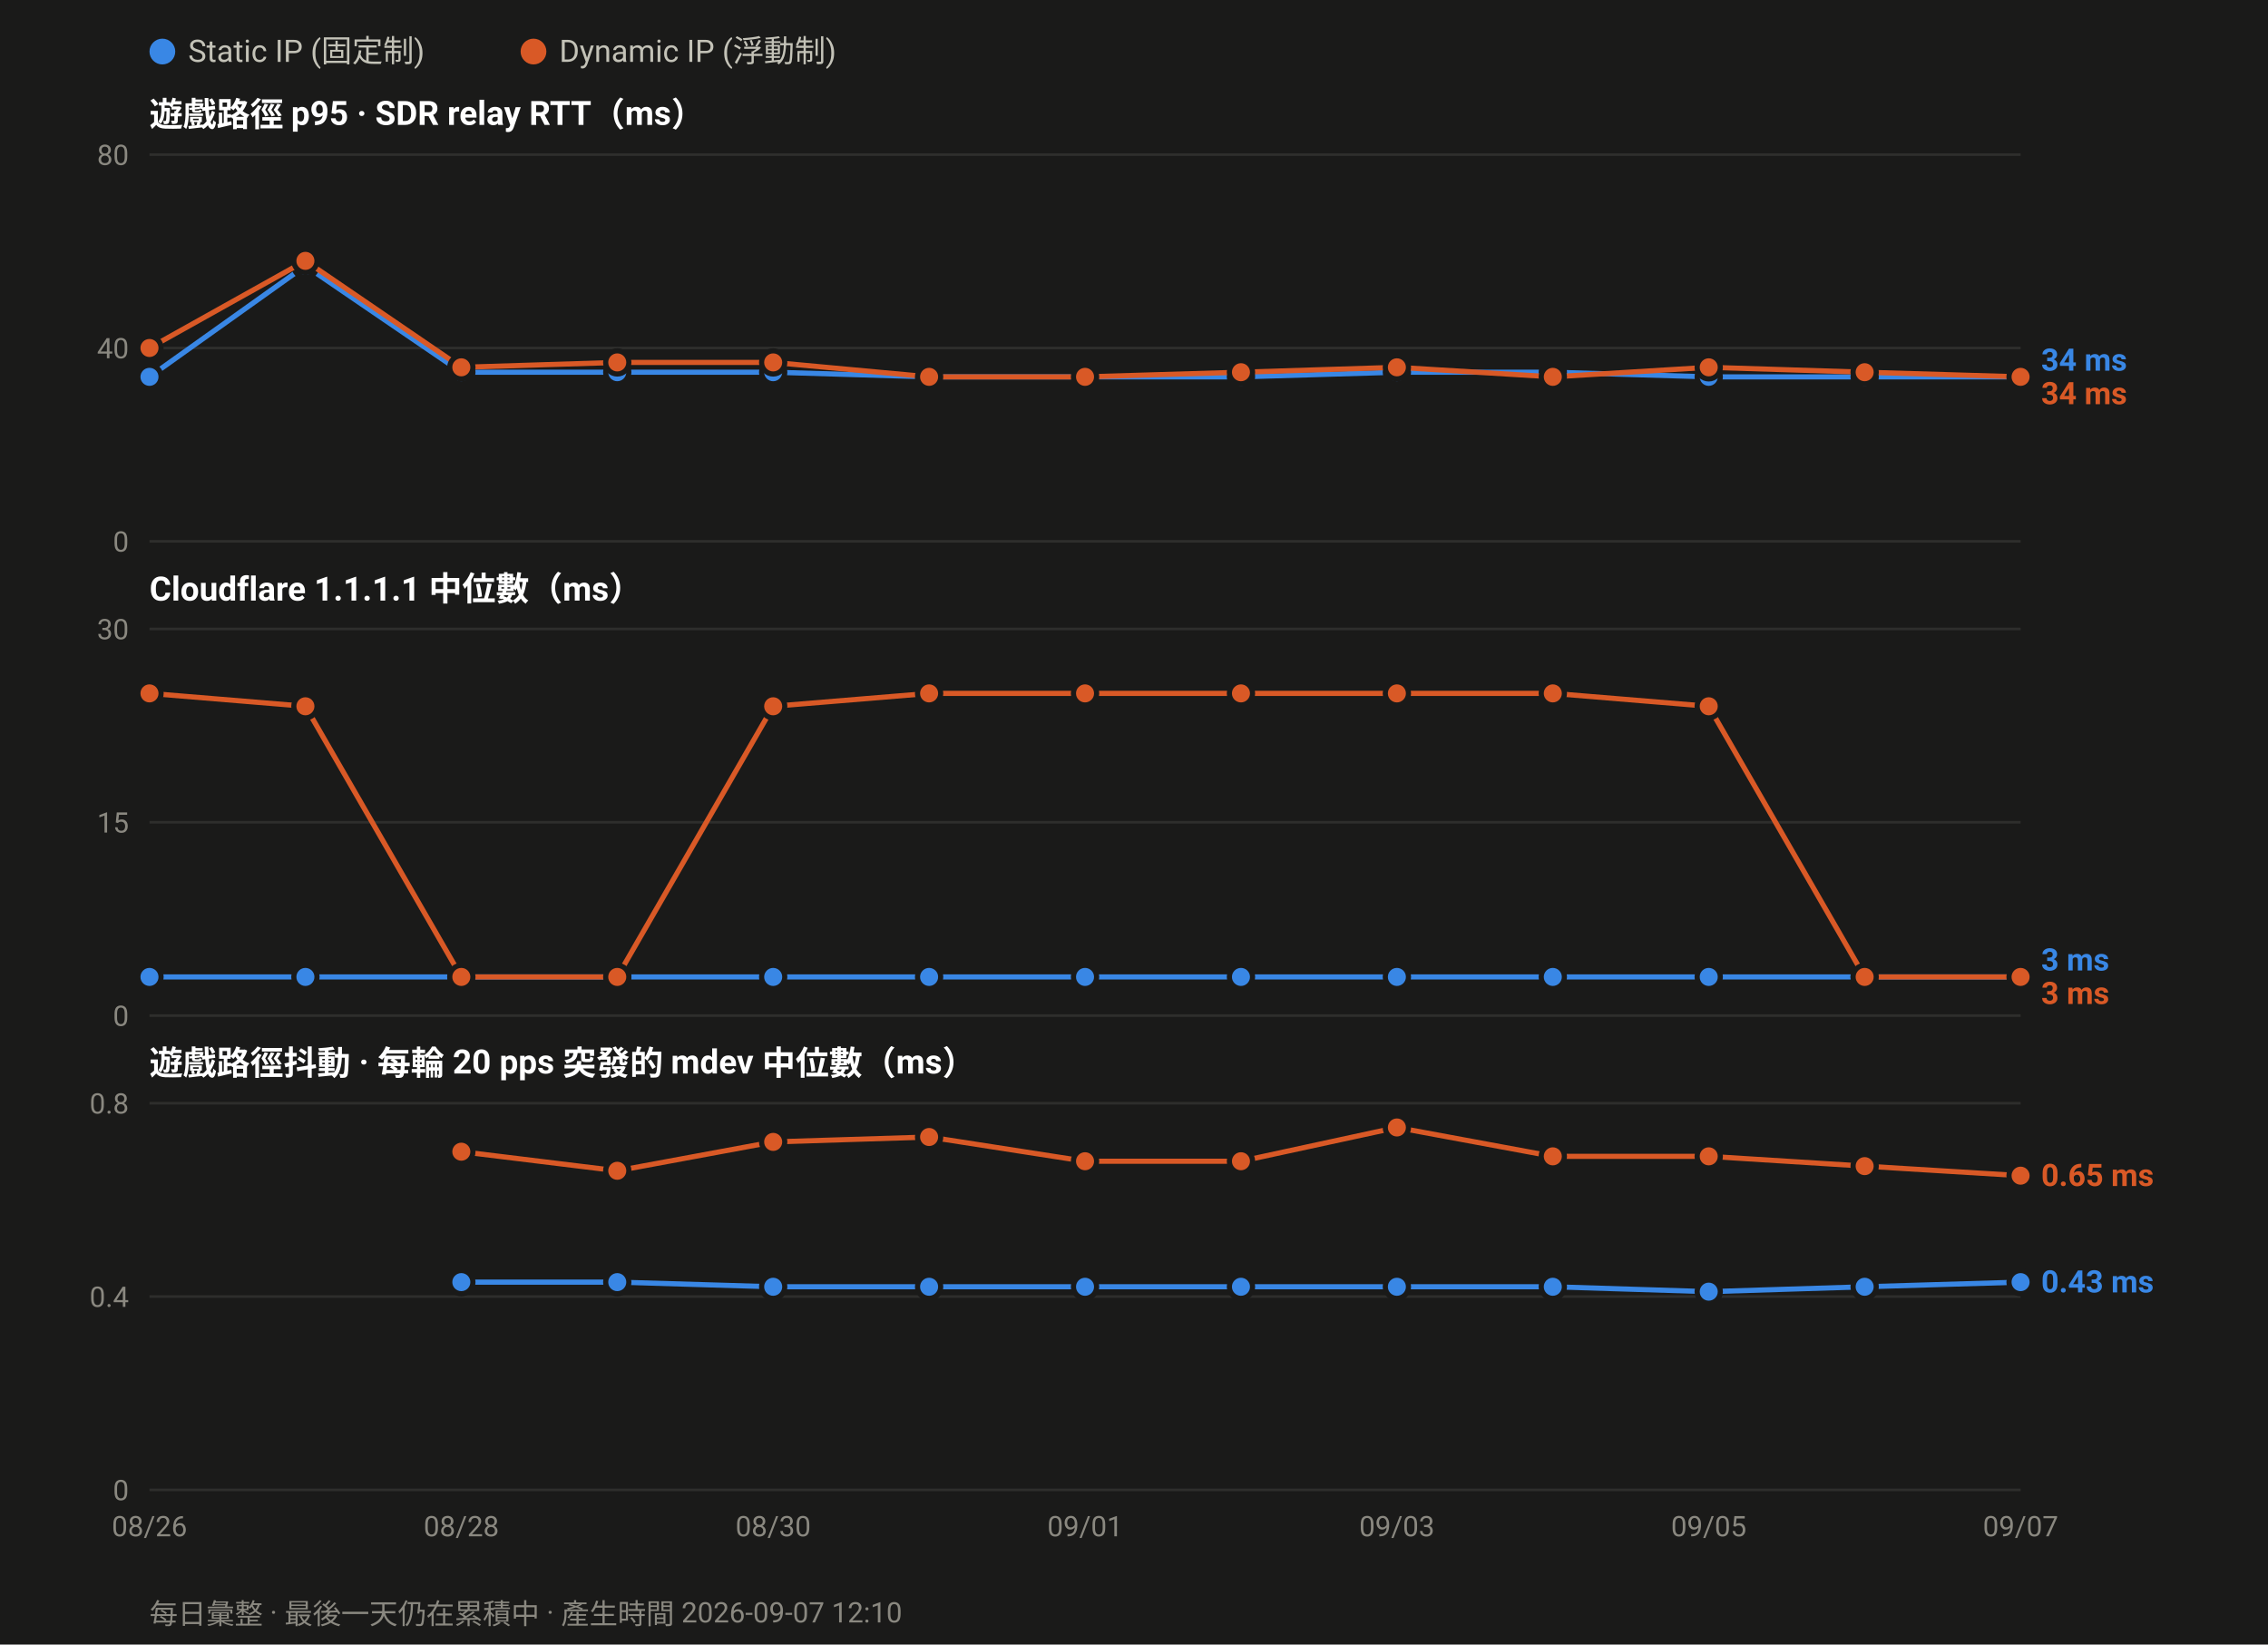
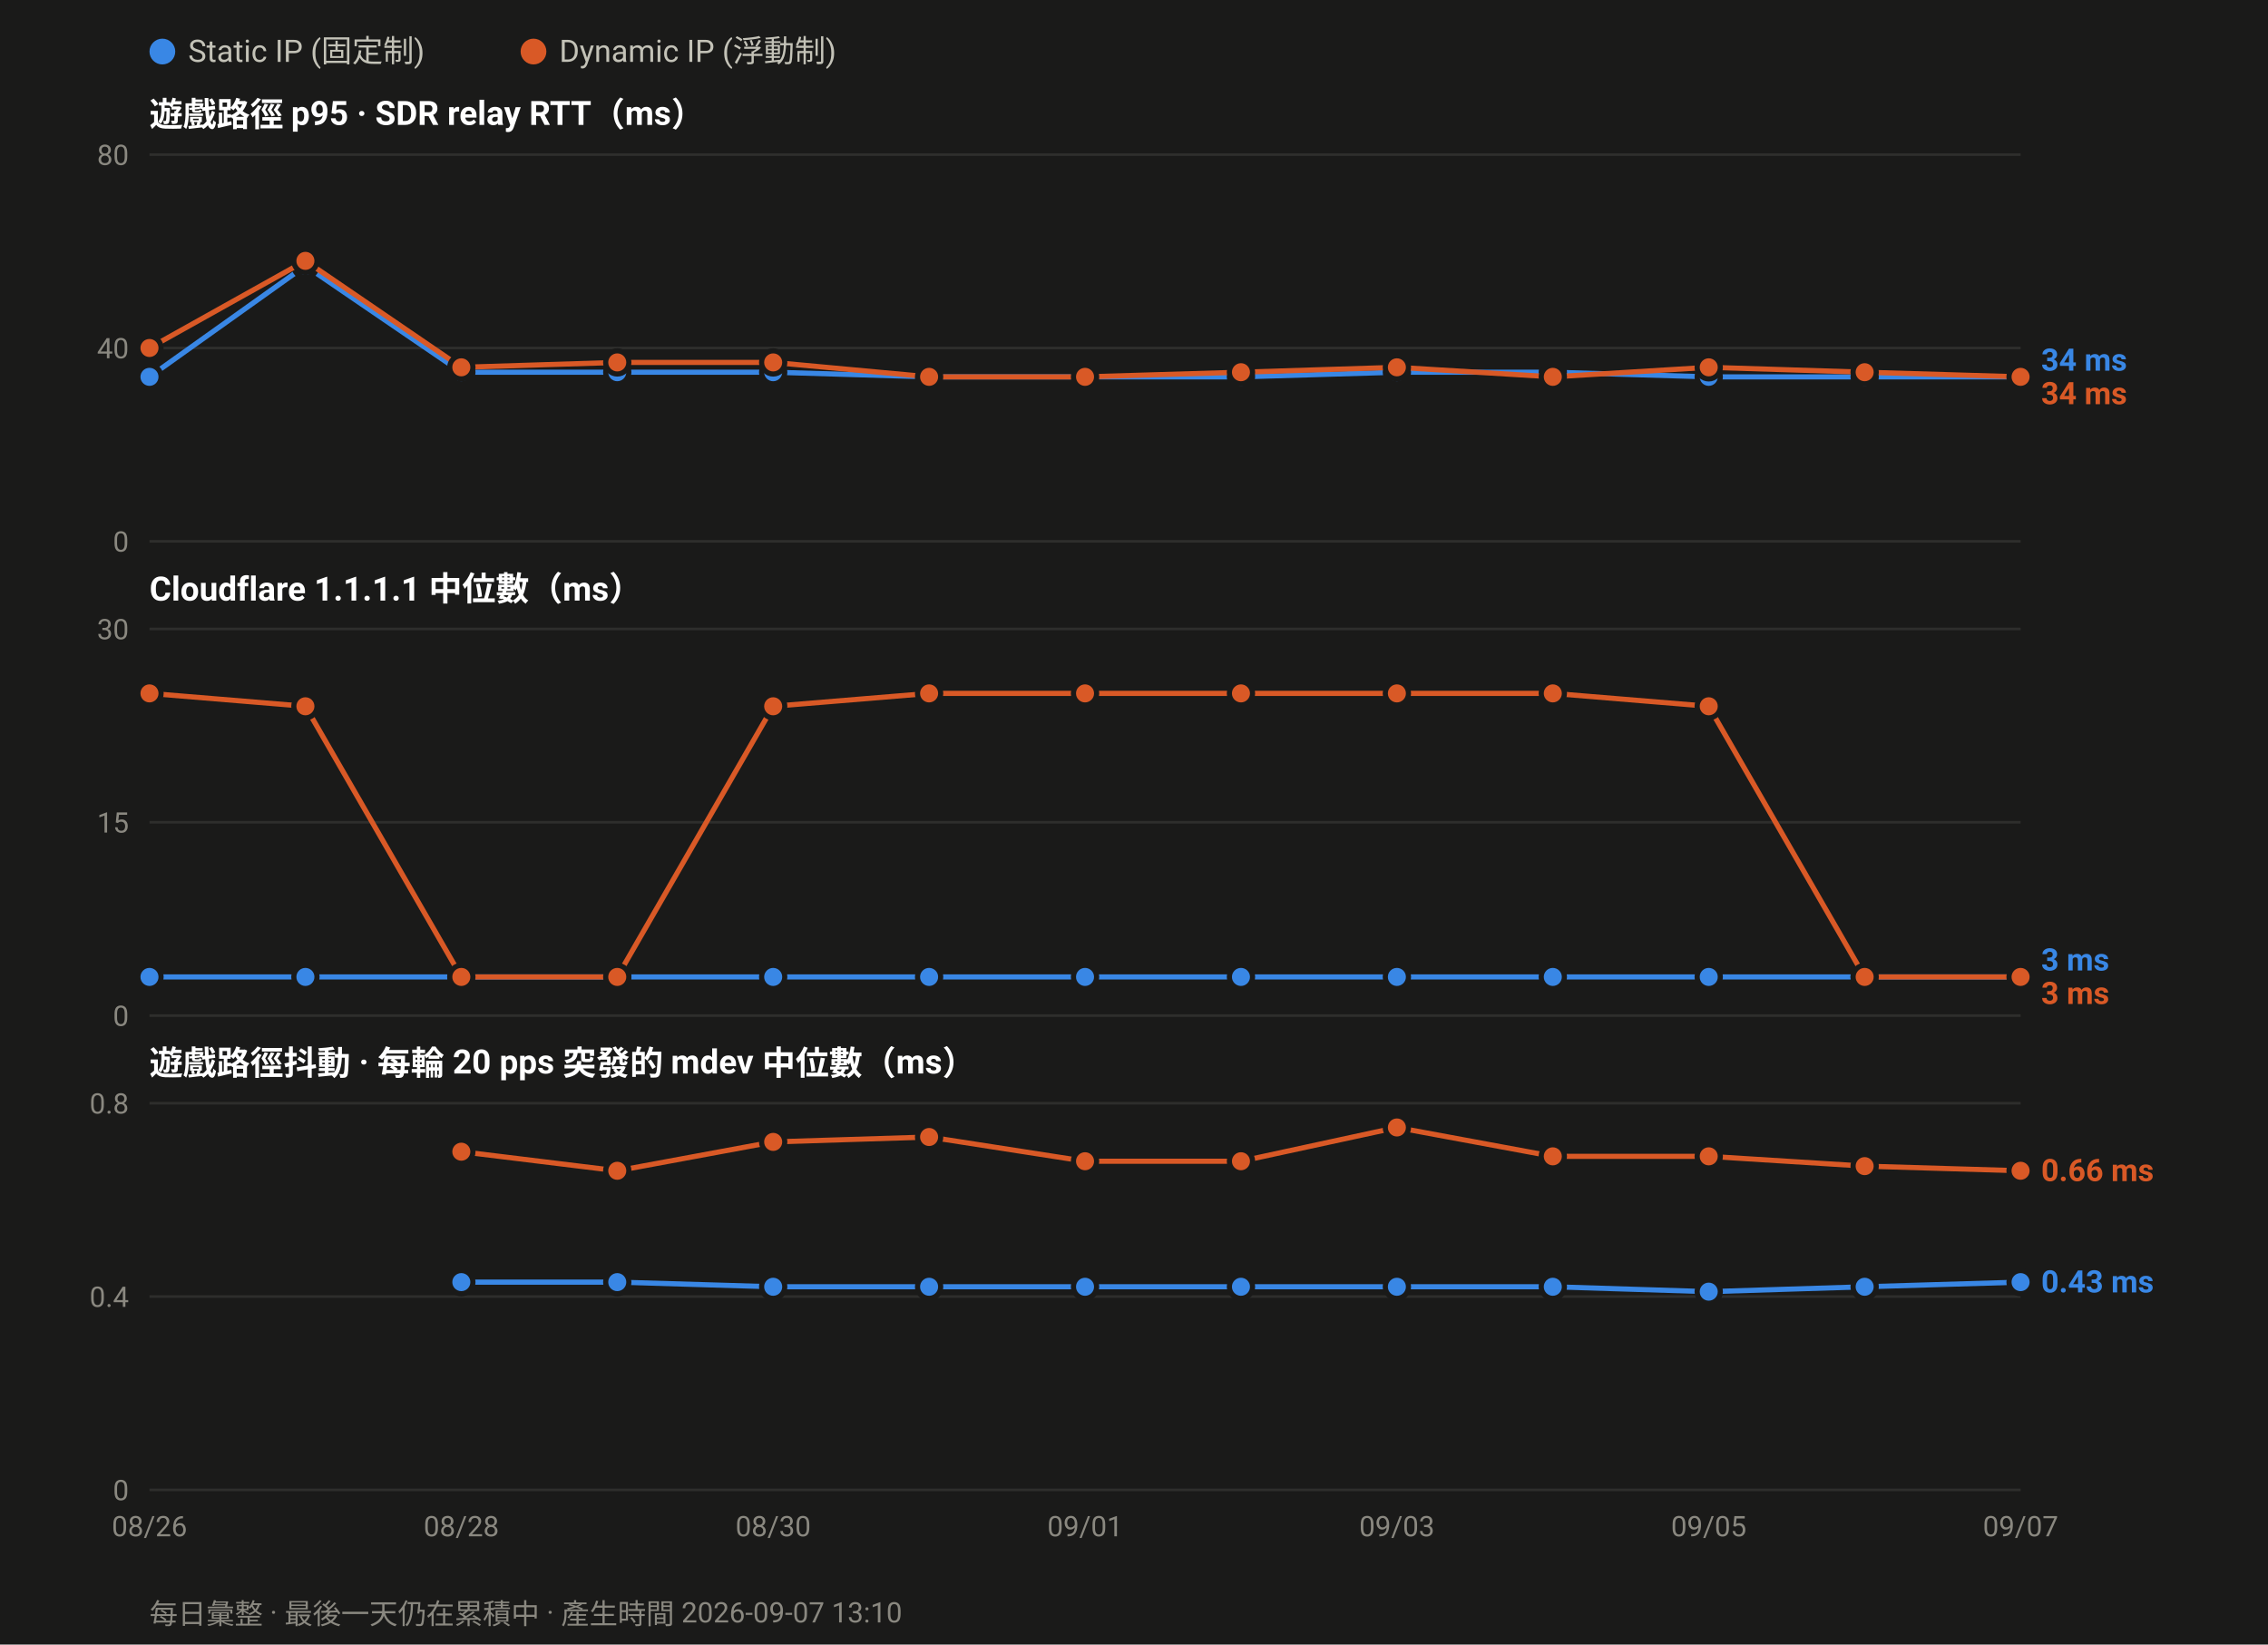
<svg xmlns="http://www.w3.org/2000/svg" width="880" height="638" viewBox="0 0 880 638" font-family="ui-sans-serif,-apple-system,Segoe UI,Roboto,Helvetica,Arial,sans-serif">
  <rect width="880" height="638" fill="#1a1a19" />
  <circle cx="63.0" cy="20" r="5" fill="#3987e5" />
  <text x="73.0" y="24" font-size="12" fill="#c3c2b7">Static IP (固定制)</text>
  <circle cx="207.0" cy="20" r="5" fill="#d95926" />
  <text x="217.0" y="24" font-size="12" fill="#c3c2b7">Dynamic IP (浮動制)</text>
  <text x="58" y="49.0" font-size="13" font-weight="600" fill="#ffffff">遊戲路徑 p95 · SDR relay RTT（ms）</text>
  <line x1="58" y1="210.0" x2="784.0" y2="210.0" stroke="#2e2e2c" stroke-width="1" />
  <text x="50" y="214.0" font-size="11" text-anchor="end" fill="#8a8880">0</text>
  <line x1="58" y1="135.0" x2="784.0" y2="135.0" stroke="#2e2e2c" stroke-width="1" />
  <text x="50" y="139.0" font-size="11" text-anchor="end" fill="#8a8880">40</text>
  <line x1="58" y1="60.0" x2="784.0" y2="60.0" stroke="#2e2e2c" stroke-width="1" />
  <text x="50" y="64.0" font-size="11" text-anchor="end" fill="#8a8880">80</text>
  <polyline fill="none" stroke="#3987e5" stroke-width="2" stroke-linejoin="round" points="58.0,146.2 118.5,103.1 179.0,144.4 239.5,144.4 300.0,144.4 360.5,146.2 421.0,146.2 481.5,146.2 542.0,144.4 602.5,144.4 663.0,146.2 723.5,146.2 784.0,146.2" />
  <circle cx="58.0" cy="146.2" r="4.5" fill="#3987e5" stroke="#1a1a19" stroke-width="2" />
  <circle cx="118.5" cy="103.1" r="4.5" fill="#3987e5" stroke="#1a1a19" stroke-width="2" />
  <circle cx="179.0" cy="144.4" r="4.5" fill="#3987e5" stroke="#1a1a19" stroke-width="2" />
  <circle cx="239.5" cy="144.4" r="4.5" fill="#3987e5" stroke="#1a1a19" stroke-width="2" />
  <circle cx="300.0" cy="144.4" r="4.5" fill="#3987e5" stroke="#1a1a19" stroke-width="2" />
  <circle cx="360.5" cy="146.2" r="4.5" fill="#3987e5" stroke="#1a1a19" stroke-width="2" />
  <circle cx="421.0" cy="146.2" r="4.5" fill="#3987e5" stroke="#1a1a19" stroke-width="2" />
  <circle cx="481.5" cy="146.2" r="4.5" fill="#3987e5" stroke="#1a1a19" stroke-width="2" />
  <circle cx="542.0" cy="144.4" r="4.5" fill="#3987e5" stroke="#1a1a19" stroke-width="2" />
  <circle cx="602.5" cy="144.4" r="4.5" fill="#3987e5" stroke="#1a1a19" stroke-width="2" />
  <circle cx="663.0" cy="146.2" r="4.5" fill="#3987e5" stroke="#1a1a19" stroke-width="2" />
  <circle cx="723.5" cy="146.2" r="4.5" fill="#3987e5" stroke="#1a1a19" stroke-width="2" />
  <circle cx="784.0" cy="146.2" r="4.5" fill="#3987e5" stroke="#1a1a19" stroke-width="2" />
  <polyline fill="none" stroke="#d95926" stroke-width="2" stroke-linejoin="round" points="58.0,135.0 118.5,101.2 179.0,142.5 239.5,140.6 300.0,140.6 360.5,146.2 421.0,146.2 481.5,144.4 542.0,142.5 602.5,146.2 663.0,142.5 723.5,144.4 784.0,146.2" />
  <circle cx="58.0" cy="135.0" r="4.5" fill="#d95926" stroke="#1a1a19" stroke-width="2" />
  <circle cx="118.5" cy="101.2" r="4.5" fill="#d95926" stroke="#1a1a19" stroke-width="2" />
  <circle cx="179.0" cy="142.5" r="4.5" fill="#d95926" stroke="#1a1a19" stroke-width="2" />
  <circle cx="239.5" cy="140.6" r="4.5" fill="#d95926" stroke="#1a1a19" stroke-width="2" />
  <circle cx="300.0" cy="140.6" r="4.5" fill="#d95926" stroke="#1a1a19" stroke-width="2" />
  <circle cx="360.5" cy="146.2" r="4.5" fill="#d95926" stroke="#1a1a19" stroke-width="2" />
  <circle cx="421.0" cy="146.2" r="4.5" fill="#d95926" stroke="#1a1a19" stroke-width="2" />
  <circle cx="481.5" cy="144.4" r="4.5" fill="#d95926" stroke="#1a1a19" stroke-width="2" />
  <circle cx="542.0" cy="142.5" r="4.5" fill="#d95926" stroke="#1a1a19" stroke-width="2" />
  <circle cx="602.5" cy="146.2" r="4.5" fill="#d95926" stroke="#1a1a19" stroke-width="2" />
  <circle cx="663.0" cy="142.5" r="4.5" fill="#d95926" stroke="#1a1a19" stroke-width="2" />
  <circle cx="723.5" cy="144.4" r="4.5" fill="#d95926" stroke="#1a1a19" stroke-width="2" />
  <circle cx="784.0" cy="146.2" r="4.5" fill="#d95926" stroke="#1a1a19" stroke-width="2" />
  <text x="792.0" y="143.8" font-size="12" font-weight="600" fill="#3987e5">34 ms</text>
  <text x="792.0" y="156.8" font-size="12" font-weight="600" fill="#d95926">34 ms</text>
  <text x="58" y="233.0" font-size="13" font-weight="600" fill="#ffffff">Cloudflare 1.1.1.1 中位數（ms）</text>
  <line x1="58" y1="394.0" x2="784.0" y2="394.0" stroke="#2e2e2c" stroke-width="1" />
  <text x="50" y="398.0" font-size="11" text-anchor="end" fill="#8a8880">0</text>
  <line x1="58" y1="319.0" x2="784.0" y2="319.0" stroke="#2e2e2c" stroke-width="1" />
  <text x="50" y="323.0" font-size="11" text-anchor="end" fill="#8a8880">15</text>
  <line x1="58" y1="244.0" x2="784.0" y2="244.0" stroke="#2e2e2c" stroke-width="1" />
  <text x="50" y="248.0" font-size="11" text-anchor="end" fill="#8a8880">30</text>
  <polyline fill="none" stroke="#3987e5" stroke-width="2" stroke-linejoin="round" points="58.0,379.0 118.5,379.0 179.0,379.0 239.5,379.0 300.0,379.0 360.5,379.0 421.0,379.0 481.5,379.0 542.0,379.0 602.5,379.0 663.0,379.0 723.5,379.0 784.0,379.0" />
  <circle cx="58.0" cy="379.0" r="4.5" fill="#3987e5" stroke="#1a1a19" stroke-width="2" />
  <circle cx="118.5" cy="379.0" r="4.5" fill="#3987e5" stroke="#1a1a19" stroke-width="2" />
  <circle cx="179.0" cy="379.0" r="4.5" fill="#3987e5" stroke="#1a1a19" stroke-width="2" />
  <circle cx="239.5" cy="379.0" r="4.5" fill="#3987e5" stroke="#1a1a19" stroke-width="2" />
  <circle cx="300.0" cy="379.0" r="4.5" fill="#3987e5" stroke="#1a1a19" stroke-width="2" />
  <circle cx="360.5" cy="379.0" r="4.5" fill="#3987e5" stroke="#1a1a19" stroke-width="2" />
  <circle cx="421.0" cy="379.0" r="4.5" fill="#3987e5" stroke="#1a1a19" stroke-width="2" />
  <circle cx="481.5" cy="379.0" r="4.5" fill="#3987e5" stroke="#1a1a19" stroke-width="2" />
  <circle cx="542.0" cy="379.0" r="4.5" fill="#3987e5" stroke="#1a1a19" stroke-width="2" />
  <circle cx="602.5" cy="379.0" r="4.5" fill="#3987e5" stroke="#1a1a19" stroke-width="2" />
  <circle cx="663.0" cy="379.0" r="4.5" fill="#3987e5" stroke="#1a1a19" stroke-width="2" />
  <circle cx="723.5" cy="379.0" r="4.5" fill="#3987e5" stroke="#1a1a19" stroke-width="2" />
  <circle cx="784.0" cy="379.0" r="4.5" fill="#3987e5" stroke="#1a1a19" stroke-width="2" />
  <polyline fill="none" stroke="#d95926" stroke-width="2" stroke-linejoin="round" points="58.0,269.0 118.5,274.0 179.0,379.0 239.5,379.0 300.0,274.0 360.5,269.0 421.0,269.0 481.5,269.0 542.0,269.0 602.5,269.0 663.0,274.0 723.5,379.0 784.0,379.0" />
  <circle cx="58.0" cy="269.0" r="4.5" fill="#d95926" stroke="#1a1a19" stroke-width="2" />
  <circle cx="118.5" cy="274.0" r="4.5" fill="#d95926" stroke="#1a1a19" stroke-width="2" />
  <circle cx="179.0" cy="379.0" r="4.5" fill="#d95926" stroke="#1a1a19" stroke-width="2" />
  <circle cx="239.5" cy="379.0" r="4.5" fill="#d95926" stroke="#1a1a19" stroke-width="2" />
  <circle cx="300.0" cy="274.0" r="4.5" fill="#d95926" stroke="#1a1a19" stroke-width="2" />
  <circle cx="360.5" cy="269.0" r="4.5" fill="#d95926" stroke="#1a1a19" stroke-width="2" />
  <circle cx="421.0" cy="269.0" r="4.5" fill="#d95926" stroke="#1a1a19" stroke-width="2" />
  <circle cx="481.5" cy="269.0" r="4.5" fill="#d95926" stroke="#1a1a19" stroke-width="2" />
  <circle cx="542.0" cy="269.0" r="4.5" fill="#d95926" stroke="#1a1a19" stroke-width="2" />
  <circle cx="602.5" cy="269.0" r="4.5" fill="#d95926" stroke="#1a1a19" stroke-width="2" />
  <circle cx="663.0" cy="274.0" r="4.5" fill="#d95926" stroke="#1a1a19" stroke-width="2" />
  <circle cx="723.5" cy="379.0" r="4.5" fill="#d95926" stroke="#1a1a19" stroke-width="2" />
  <circle cx="784.0" cy="379.0" r="4.5" fill="#d95926" stroke="#1a1a19" stroke-width="2" />
  <text x="792.0" y="376.5" font-size="12" font-weight="600" fill="#3987e5">3 ms</text>
  <text x="792.0" y="389.5" font-size="12" font-weight="600" fill="#d95926">3 ms</text>
  <text x="58" y="417.0" font-size="13" font-weight="600" fill="#ffffff">遊戲路徑抖動 · 每輪 20 pps 突發的 mdev 中位數（ms）</text>
  <line x1="58" y1="578.0" x2="784.0" y2="578.0" stroke="#2e2e2c" stroke-width="1" />
  <text x="50" y="582.0" font-size="11" text-anchor="end" fill="#8a8880">0</text>
  <line x1="58" y1="503.0" x2="784.0" y2="503.0" stroke="#2e2e2c" stroke-width="1" />
  <text x="50" y="507.0" font-size="11" text-anchor="end" fill="#8a8880">0.4</text>
  <line x1="58" y1="428.0" x2="784.0" y2="428.0" stroke="#2e2e2c" stroke-width="1" />
  <text x="50" y="432.0" font-size="11" text-anchor="end" fill="#8a8880">0.8</text>
  <polyline fill="none" stroke="#3987e5" stroke-width="2" stroke-linejoin="round" points="179.0,497.4 239.5,497.4 300.0,499.2 360.5,499.2 421.0,499.2 481.5,499.2 542.0,499.2 602.5,499.2 663.0,501.1 723.5,499.2 784.0,497.4" />
  <circle cx="179.0" cy="497.4" r="4.5" fill="#3987e5" stroke="#1a1a19" stroke-width="2" />
  <circle cx="239.5" cy="497.4" r="4.5" fill="#3987e5" stroke="#1a1a19" stroke-width="2" />
  <circle cx="300.0" cy="499.2" r="4.5" fill="#3987e5" stroke="#1a1a19" stroke-width="2" />
  <circle cx="360.5" cy="499.2" r="4.5" fill="#3987e5" stroke="#1a1a19" stroke-width="2" />
  <circle cx="421.0" cy="499.2" r="4.5" fill="#3987e5" stroke="#1a1a19" stroke-width="2" />
  <circle cx="481.5" cy="499.2" r="4.5" fill="#3987e5" stroke="#1a1a19" stroke-width="2" />
  <circle cx="542.0" cy="499.2" r="4.5" fill="#3987e5" stroke="#1a1a19" stroke-width="2" />
  <circle cx="602.5" cy="499.2" r="4.5" fill="#3987e5" stroke="#1a1a19" stroke-width="2" />
  <circle cx="663.0" cy="501.1" r="4.5" fill="#3987e5" stroke="#1a1a19" stroke-width="2" />
  <circle cx="723.5" cy="499.2" r="4.5" fill="#3987e5" stroke="#1a1a19" stroke-width="2" />
  <circle cx="784.0" cy="497.4" r="4.5" fill="#3987e5" stroke="#1a1a19" stroke-width="2" />
-   <polyline fill="none" stroke="#d95926" stroke-width="2" stroke-linejoin="round" points="179.0,446.8 239.5,454.2 300.0,443.0 360.5,441.1 421.0,450.5 481.5,450.5 542.0,437.4 602.5,448.6 663.0,448.6 723.5,452.4 784.0,456.1" />
+   <polyline fill="none" stroke="#d95926" stroke-width="2" stroke-linejoin="round" points="179.0,446.8 239.5,454.2 300.0,443.0 360.5,441.1 421.0,450.5 481.5,450.5 542.0,437.4 602.5,448.6 663.0,448.6 723.5,452.4 784.0,454.2" />
  <circle cx="179.0" cy="446.8" r="4.5" fill="#d95926" stroke="#1a1a19" stroke-width="2" />
  <circle cx="239.5" cy="454.2" r="4.5" fill="#d95926" stroke="#1a1a19" stroke-width="2" />
  <circle cx="300.0" cy="443.0" r="4.5" fill="#d95926" stroke="#1a1a19" stroke-width="2" />
  <circle cx="360.5" cy="441.1" r="4.5" fill="#d95926" stroke="#1a1a19" stroke-width="2" />
  <circle cx="421.0" cy="450.5" r="4.5" fill="#d95926" stroke="#1a1a19" stroke-width="2" />
  <circle cx="481.5" cy="450.5" r="4.5" fill="#d95926" stroke="#1a1a19" stroke-width="2" />
  <circle cx="542.0" cy="437.4" r="4.5" fill="#d95926" stroke="#1a1a19" stroke-width="2" />
  <circle cx="602.5" cy="448.6" r="4.5" fill="#d95926" stroke="#1a1a19" stroke-width="2" />
  <circle cx="663.0" cy="448.6" r="4.5" fill="#d95926" stroke="#1a1a19" stroke-width="2" />
  <circle cx="723.5" cy="452.4" r="4.5" fill="#d95926" stroke="#1a1a19" stroke-width="2" />
-   <circle cx="784.0" cy="456.1" r="4.5" fill="#d95926" stroke="#1a1a19" stroke-width="2" />
-   <text x="792.0" y="460.1" font-size="12" font-weight="600" fill="#d95926">0.65 ms</text>
+   <circle cx="784.0" cy="454.2" r="4.5" fill="#d95926" stroke="#1a1a19" stroke-width="2" />
+   <text x="792.0" y="458.2" font-size="12" font-weight="600" fill="#d95926">0.66 ms</text>
  <text x="792.0" y="501.4" font-size="12" font-weight="600" fill="#3987e5">0.43 ms</text>
  <text x="58.0" y="596.0" font-size="11" text-anchor="middle" fill="#8a8880">08/26</text>
  <text x="179.0" y="596.0" font-size="11" text-anchor="middle" fill="#8a8880">08/28</text>
  <text x="300.0" y="596.0" font-size="11" text-anchor="middle" fill="#8a8880">08/30</text>
  <text x="421.0" y="596.0" font-size="11" text-anchor="middle" fill="#8a8880">09/01</text>
  <text x="542.0" y="596.0" font-size="11" text-anchor="middle" fill="#8a8880">09/03</text>
  <text x="663.0" y="596.0" font-size="11" text-anchor="middle" fill="#8a8880">09/05</text>
  <text x="784.0" y="596.0" font-size="11" text-anchor="middle" fill="#8a8880">09/07</text>
-   <text x="58" y="630" font-size="11" fill="#8a8880">每日彙整 · 最後一天仍在累積中 · 產生時間 2026-09-07 12:10</text>
+   <text x="58" y="630" font-size="11" fill="#8a8880">每日彙整 · 最後一天仍在累積中 · 產生時間 2026-09-07 13:10</text>
</svg>
